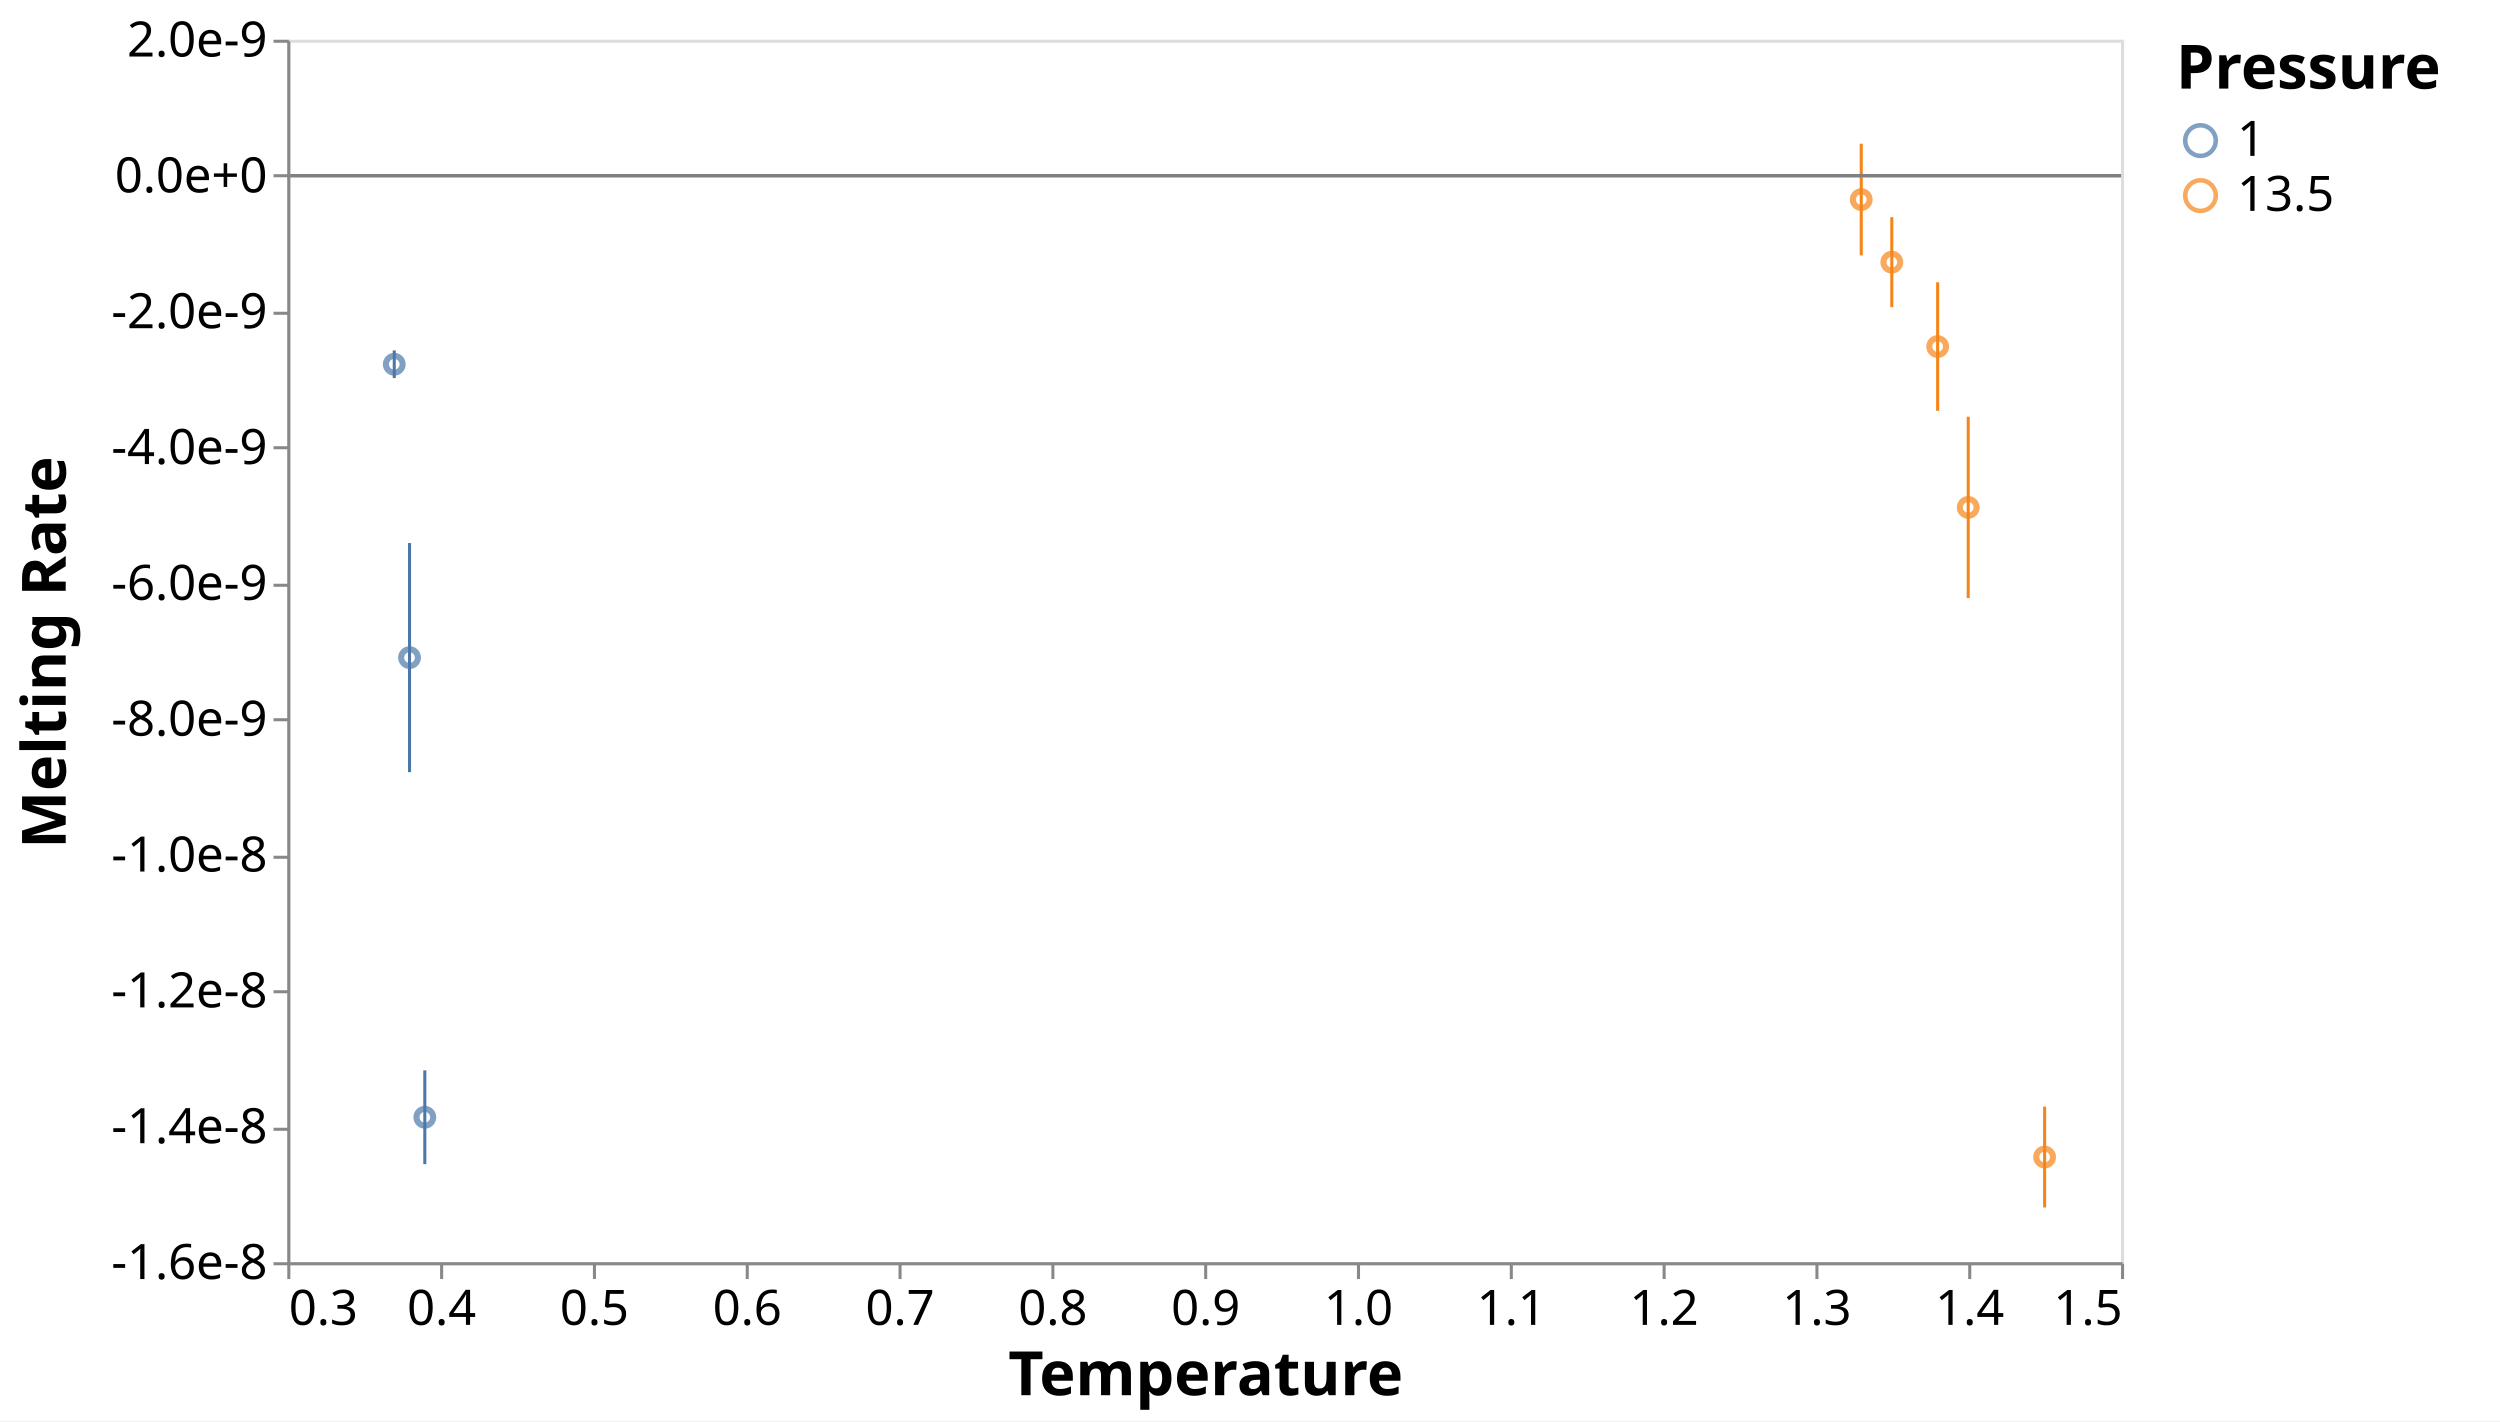
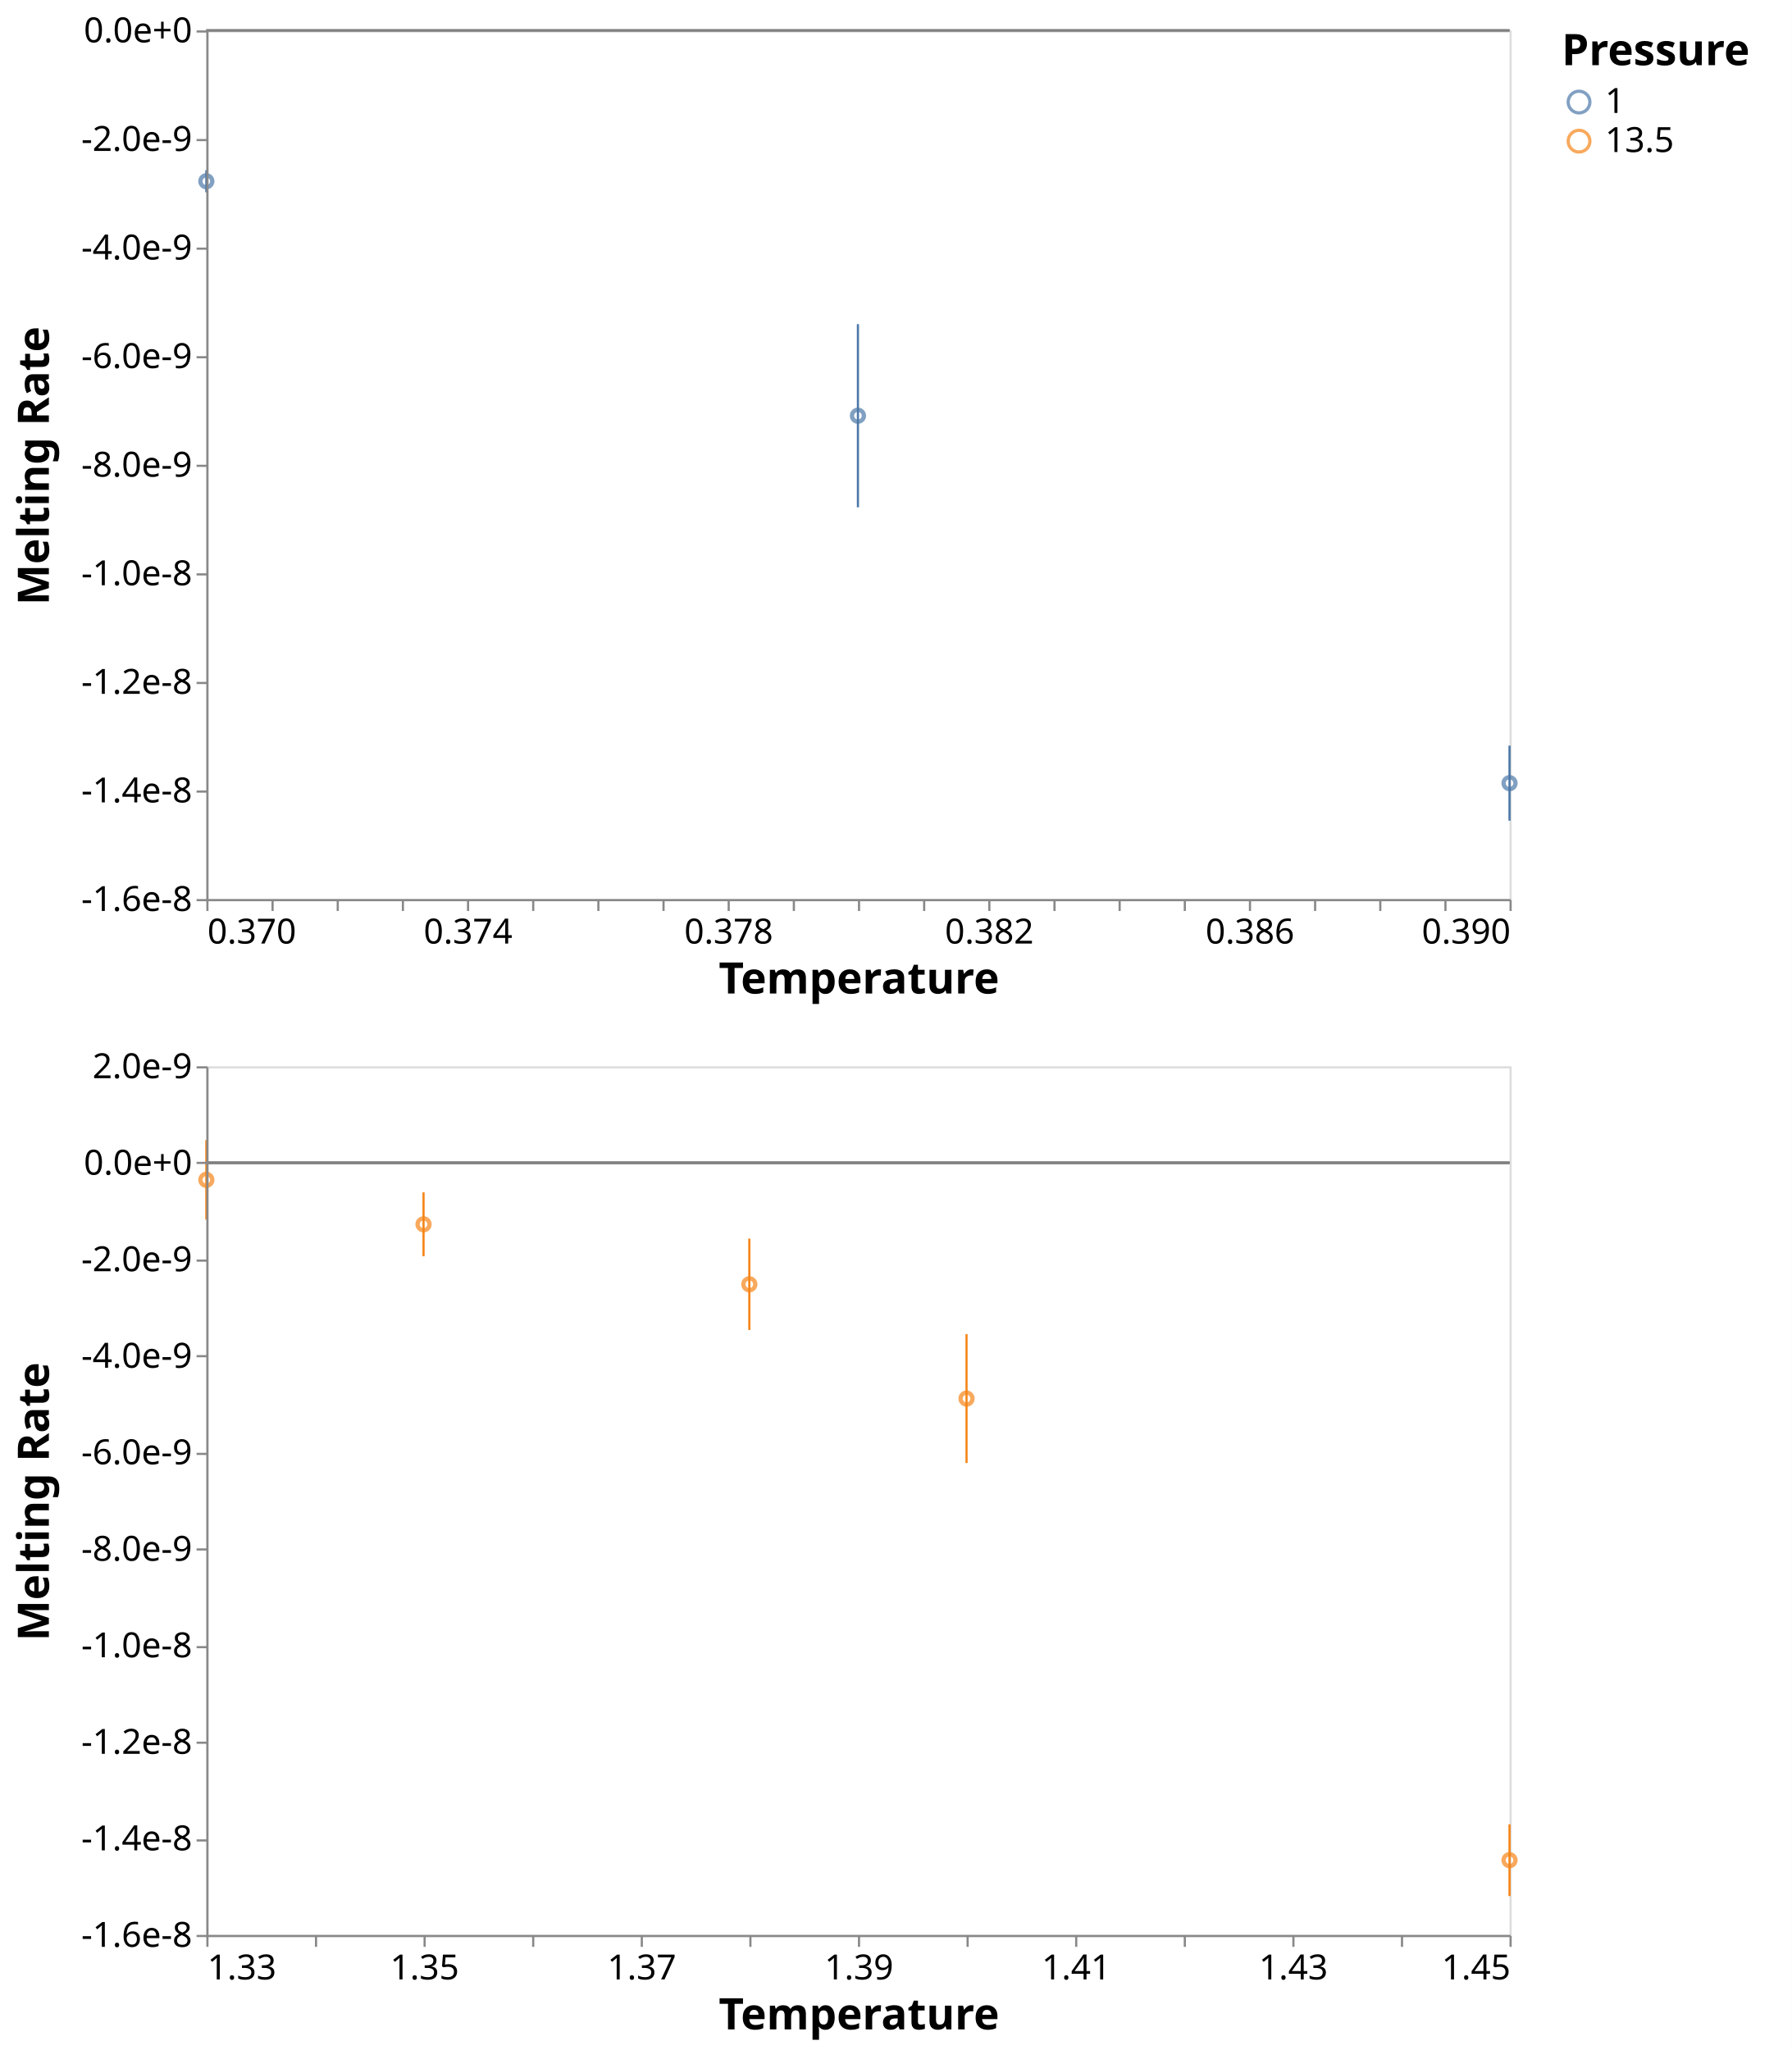
- <svg xmlns="http://www.w3.org/2000/svg" class="marks" width="818" height="465" viewBox="0 0 818 465" version="1.1">
-   <rect width="818" height="465" style="fill: white;" />
-   <g transform="translate(94,13)">
+ <svg xmlns="http://www.w3.org/2000/svg" class="marks" width="825" height="944" viewBox="0 0 825 944" version="1.1">
+   <rect width="825" height="944" style="fill: white;" />
+   <g transform="translate(95,14)">
    <g class="mark-group role-frame root">
      <g transform="translate(0,0)">
-         <path class="background" d="M0.5,0.5h600v400h-600Z" style="fill: none; stroke: #ddd;" />
+         <path class="background" d="M0,0h600v0h-600Z" style="fill: none;" />
        <g>
-           <g class="mark-symbol role-mark layer_0_layer_0_marks">
-             <path transform="translate(35,106.1878)" d="M2.739,0A2.739,2.739,0,1,1,-2.739,0A2.739,2.739,0,1,1,2.739,0" style="fill: none; stroke: #4c78a8; stroke-width: 2; opacity: 0.7;" />
-             <path transform="translate(40,202.1668)" d="M2.739,0A2.739,2.739,0,1,1,-2.739,0A2.739,2.739,0,1,1,2.739,0" style="fill: none; stroke: #4c78a8; stroke-width: 2; opacity: 0.7;" />
-             <path transform="translate(45,352.5656)" d="M2.739,0A2.739,2.739,0,1,1,-2.739,0A2.739,2.739,0,1,1,2.739,0" style="fill: none; stroke: #4c78a8; stroke-width: 2; opacity: 0.7;" />
-             <path transform="translate(515,52.29864)" d="M2.739,0A2.739,2.739,0,1,1,-2.739,0A2.739,2.739,0,1,1,2.739,0" style="fill: none; stroke: #f58518; stroke-width: 2; opacity: 0.7;" />
-             <path transform="translate(525,72.78279)" d="M2.739,0A2.739,2.739,0,1,1,-2.739,0A2.739,2.739,0,1,1,2.739,0" style="fill: none; stroke: #f58518; stroke-width: 2; opacity: 0.7;" />
-             <path transform="translate(540,100.3974)" d="M2.739,0A2.739,2.739,0,1,1,-2.739,0A2.739,2.739,0,1,1,2.739,0" style="fill: none; stroke: #f58518; stroke-width: 2; opacity: 0.7;" />
-             <path transform="translate(550,153.0284)" d="M2.739,0A2.739,2.739,0,1,1,-2.739,0A2.739,2.739,0,1,1,2.739,0" style="fill: none; stroke: #f58518; stroke-width: 2; opacity: 0.7;" />
-             <path transform="translate(575,365.5902)" d="M2.739,0A2.739,2.739,0,1,1,-2.739,0A2.739,2.739,0,1,1,2.739,0" style="fill: none; stroke: #f58518; stroke-width: 2; opacity: 0.7;" />
+           <g class="mark-group role-scope concat_0_group">
+             <g transform="translate(0,0)">
+               <path class="background" d="M0.5,0.5h600v400h-600Z" style="fill: none; stroke: #ddd;" />
+               <g>
+                 <g class="mark-symbol role-mark concat_0_layer_0_layer_0_marks">
+                   <path transform="translate(0,69.46125)" d="M2.739,0A2.739,2.739,0,1,1,-2.739,0A2.739,2.739,0,1,1,2.739,0" style="fill: none; stroke: #4c78a8; stroke-width: 2; opacity: 0.7;" />
+                   <path transform="translate(300,177.4376)" d="M2.739,0A2.739,2.739,0,1,1,-2.739,0A2.739,2.739,0,1,1,2.739,0" style="fill: none; stroke: #4c78a8; stroke-width: 2; opacity: 0.7;" />
+                   <path transform="translate(600,346.6363)" d="M2.739,0A2.739,2.739,0,1,1,-2.739,0A2.739,2.739,0,1,1,2.739,0" style="fill: none; stroke: #4c78a8; stroke-width: 2; opacity: 0.7;" />
+                 </g>
+                 <g class="mark-rule role-mark concat_0_layer_0_layer_1_marks">
+                   <line transform="translate(0,74.5507)" x2="0" y2="-10.179" style="fill: none; stroke: #4c78a8;" />
+                   <line transform="translate(300,219.6079)" x2="0" y2="-84.341" style="fill: none; stroke: #4c78a8;" />
+                   <line transform="translate(600,363.908)" x2="0" y2="-34.543" style="fill: none; stroke: #4c78a8;" />
+                 </g>
+                 <g class="mark-rule role-mark concat_0_layer_1_marks">
+                   <line transform="translate(0,0)" x2="600" y2="0" style="fill: none; stroke: grey;" />
+                   <line transform="translate(0,0)" x2="600" y2="0" style="fill: none; stroke: grey;" />
+                   <line transform="translate(0,0)" x2="600" y2="0" style="fill: none; stroke: grey;" />
+                 </g>
+                 <g class="mark-group role-axis">
+                   <g transform="translate(0.5,400.5)">
+                     <path class="background" d="M0,0h0v0h0Z" style="pointer-events: none; fill: none;" />
+                     <g>
+                       <g class="mark-rule role-axis-tick" style="pointer-events: none;">
+                         <line transform="translate(0,0)" x2="0" y2="5" style="fill: none; stroke: #888; stroke-width: 1; opacity: 1;" />
+                         <line transform="translate(30,0)" x2="0" y2="5" style="fill: none; stroke: #888; stroke-width: 1; opacity: 1;" />
+                         <line transform="translate(60,0)" x2="0" y2="5" style="fill: none; stroke: #888; stroke-width: 1; opacity: 1;" />
+                         <line transform="translate(90,0)" x2="0" y2="5" style="fill: none; stroke: #888; stroke-width: 1; opacity: 1;" />
+                         <line transform="translate(120,0)" x2="0" y2="5" style="fill: none; stroke: #888; stroke-width: 1; opacity: 1;" />
+                         <line transform="translate(150,0)" x2="0" y2="5" style="fill: none; stroke: #888; stroke-width: 1; opacity: 1;" />
+                         <line transform="translate(180,0)" x2="0" y2="5" style="fill: none; stroke: #888; stroke-width: 1; opacity: 1;" />
+                         <line transform="translate(210,0)" x2="0" y2="5" style="fill: none; stroke: #888; stroke-width: 1; opacity: 1;" />
+                         <line transform="translate(240,0)" x2="0" y2="5" style="fill: none; stroke: #888; stroke-width: 1; opacity: 1;" />
+                         <line transform="translate(270,0)" x2="0" y2="5" style="fill: none; stroke: #888; stroke-width: 1; opacity: 1;" />
+                         <line transform="translate(300,0)" x2="0" y2="5" style="fill: none; stroke: #888; stroke-width: 1; opacity: 1;" />
+                         <line transform="translate(330,0)" x2="0" y2="5" style="fill: none; stroke: #888; stroke-width: 1; opacity: 1;" />
+                         <line transform="translate(360,0)" x2="0" y2="5" style="fill: none; stroke: #888; stroke-width: 1; opacity: 1;" />
+                         <line transform="translate(390,0)" x2="0" y2="5" style="fill: none; stroke: #888; stroke-width: 1; opacity: 1;" />
+                         <line transform="translate(420,0)" x2="0" y2="5" style="fill: none; stroke: #888; stroke-width: 1; opacity: 1;" />
+                         <line transform="translate(450,0)" x2="0" y2="5" style="fill: none; stroke: #888; stroke-width: 1; opacity: 1;" />
+                         <line transform="translate(480,0)" x2="0" y2="5" style="fill: none; stroke: #888; stroke-width: 1; opacity: 1;" />
+                         <line transform="translate(510,0)" x2="0" y2="5" style="fill: none; stroke: #888; stroke-width: 1; opacity: 1;" />
+                         <line transform="translate(540,0)" x2="0" y2="5" style="fill: none; stroke: #888; stroke-width: 1; opacity: 1;" />
+                         <line transform="translate(570,0)" x2="0" y2="5" style="fill: none; stroke: #888; stroke-width: 1; opacity: 1;" />
+                         <line transform="translate(600,0)" x2="0" y2="5" style="fill: none; stroke: #888; stroke-width: 1; opacity: 1;" />
+                       </g>
+                       <g class="mark-text role-axis-label" style="pointer-events: none;">
+                         <text text-anchor="start" transform="translate(0,20)" style="font-family: sans-serif; font-size: 16px; fill: #000; opacity: 1;">0.370</text>
+                         <text text-anchor="middle" transform="translate(30,20)" style="font-family: sans-serif; font-size: 16px; fill: #000; opacity: 0;">0.371</text>
+                         <text text-anchor="middle" transform="translate(60,20)" style="font-family: sans-serif; font-size: 16px; fill: #000; opacity: 0;">0.372</text>
+                         <text text-anchor="middle" transform="translate(90,20)" style="font-family: sans-serif; font-size: 16px; fill: #000; opacity: 0;">0.373</text>
+                         <text text-anchor="middle" transform="translate(120,20)" style="font-family: sans-serif; font-size: 16px; fill: #000; opacity: 1;">0.374</text>
+                         <text text-anchor="middle" transform="translate(150,20)" style="font-family: sans-serif; font-size: 16px; fill: #000; opacity: 0;">0.375</text>
+                         <text text-anchor="middle" transform="translate(180,20)" style="font-family: sans-serif; font-size: 16px; fill: #000; opacity: 0;">0.376</text>
+                         <text text-anchor="middle" transform="translate(210,20)" style="font-family: sans-serif; font-size: 16px; fill: #000; opacity: 0;">0.377</text>
+                         <text text-anchor="middle" transform="translate(240,20)" style="font-family: sans-serif; font-size: 16px; fill: #000; opacity: 1;">0.378</text>
+                         <text text-anchor="middle" transform="translate(270,20)" style="font-family: sans-serif; font-size: 16px; fill: #000; opacity: 0;">0.379</text>
+                         <text text-anchor="middle" transform="translate(300,20)" style="font-family: sans-serif; font-size: 16px; fill: #000; opacity: 0;">0.380</text>
+                         <text text-anchor="middle" transform="translate(330,20)" style="font-family: sans-serif; font-size: 16px; fill: #000; opacity: 0;">0.381</text>
+                         <text text-anchor="middle" transform="translate(360,20)" style="font-family: sans-serif; font-size: 16px; fill: #000; opacity: 1;">0.382</text>
+                         <text text-anchor="middle" transform="translate(390,20)" style="font-family: sans-serif; font-size: 16px; fill: #000; opacity: 0;">0.383</text>
+                         <text text-anchor="middle" transform="translate(420,20)" style="font-family: sans-serif; font-size: 16px; fill: #000; opacity: 0;">0.384</text>
+                         <text text-anchor="middle" transform="translate(450,20)" style="font-family: sans-serif; font-size: 16px; fill: #000; opacity: 0;">0.385</text>
+                         <text text-anchor="middle" transform="translate(480,20)" style="font-family: sans-serif; font-size: 16px; fill: #000; opacity: 1;">0.386</text>
+                         <text text-anchor="middle" transform="translate(510,20)" style="font-family: sans-serif; font-size: 16px; fill: #000; opacity: 0;">0.387</text>
+                         <text text-anchor="middle" transform="translate(540,20)" style="font-family: sans-serif; font-size: 16px; fill: #000; opacity: 0;">0.388</text>
+                         <text text-anchor="middle" transform="translate(570,20)" style="font-family: sans-serif; font-size: 16px; fill: #000; opacity: 0;">0.389</text>
+                         <text text-anchor="end" transform="translate(600,20)" style="font-family: sans-serif; font-size: 16px; fill: #000; opacity: 1;">0.390</text>
+                       </g>
+                       <g class="mark-rule role-axis-domain" style="pointer-events: none;">
+                         <line transform="translate(0,0)" x2="600" y2="0" style="fill: none; stroke: #888; stroke-width: 1; opacity: 1;" />
+                       </g>
+                       <g class="mark-text role-axis-title" style="pointer-events: none;">
+                         <text text-anchor="middle" transform="translate(300,43)" style="font-family: sans-serif; font-size: 20px; font-weight: bold; fill: #000; opacity: 1;">Temperature</text>
+                       </g>
+                     </g>
+                   </g>
+                 </g>
+                 <g class="mark-group role-axis">
+                   <g transform="translate(0.5,0.5)">
+                     <path class="background" d="M0,0h0v0h0Z" style="pointer-events: none; fill: none;" />
+                     <g>
+                       <g class="mark-rule role-axis-tick" style="pointer-events: none;">
+                         <line transform="translate(0,400)" x2="-5" y2="0" style="fill: none; stroke: #888; stroke-width: 1; opacity: 1;" />
+                         <line transform="translate(0,350)" x2="-5" y2="0" style="fill: none; stroke: #888; stroke-width: 1; opacity: 1;" />
+                         <line transform="translate(0,300)" x2="-5" y2="0" style="fill: none; stroke: #888; stroke-width: 1; opacity: 1;" />
+                         <line transform="translate(0,250)" x2="-5" y2="0" style="fill: none; stroke: #888; stroke-width: 1; opacity: 1;" />
+                         <line transform="translate(0,200)" x2="-5" y2="0" style="fill: none; stroke: #888; stroke-width: 1; opacity: 1;" />
+                         <line transform="translate(0,150)" x2="-5" y2="0" style="fill: none; stroke: #888; stroke-width: 1; opacity: 1;" />
+                         <line transform="translate(0,100)" x2="-5" y2="0" style="fill: none; stroke: #888; stroke-width: 1; opacity: 1;" />
+                         <line transform="translate(0,50)" x2="-5" y2="0" style="fill: none; stroke: #888; stroke-width: 1; opacity: 1;" />
+                         <line transform="translate(0,0)" x2="-5" y2="0" style="fill: none; stroke: #888; stroke-width: 1; opacity: 1;" />
+                       </g>
+                       <g class="mark-text role-axis-label" style="pointer-events: none;">
+                         <text text-anchor="end" transform="translate(-7,405)" style="font-family: sans-serif; font-size: 16px; fill: #000; opacity: 1;">-1.6e-8</text>
+                         <text text-anchor="end" transform="translate(-7,355)" style="font-family: sans-serif; font-size: 16px; fill: #000; opacity: 1;">-1.4e-8</text>
+                         <text text-anchor="end" transform="translate(-7,305)" style="font-family: sans-serif; font-size: 16px; fill: #000; opacity: 1;">-1.2e-8</text>
+                         <text text-anchor="end" transform="translate(-7,255)" style="font-family: sans-serif; font-size: 16px; fill: #000; opacity: 1;">-1.0e-8</text>
+                         <text text-anchor="end" transform="translate(-7,205)" style="font-family: sans-serif; font-size: 16px; fill: #000; opacity: 1;">-8.0e-9</text>
+                         <text text-anchor="end" transform="translate(-7,155)" style="font-family: sans-serif; font-size: 16px; fill: #000; opacity: 1;">-6.0e-9</text>
+                         <text text-anchor="end" transform="translate(-7,105)" style="font-family: sans-serif; font-size: 16px; fill: #000; opacity: 1;">-4.0e-9</text>
+                         <text text-anchor="end" transform="translate(-7,55)" style="font-family: sans-serif; font-size: 16px; fill: #000; opacity: 1;">-2.0e-9</text>
+                         <text text-anchor="end" transform="translate(-7,5)" style="font-family: sans-serif; font-size: 16px; fill: #000; opacity: 1;">0.0e+0</text>
+                       </g>
+                       <g class="mark-rule role-axis-domain" style="pointer-events: none;">
+                         <line transform="translate(0,400)" x2="0" y2="-400" style="fill: none; stroke: #888; stroke-width: 1; opacity: 1;" />
+                       </g>
+                       <g class="mark-text role-axis-title" style="pointer-events: none;">
+                         <text text-anchor="middle" transform="translate(-69,200) rotate(-90) translate(0,-4)" style="font-family: sans-serif; font-size: 20px; font-weight: bold; fill: #000; opacity: 1;">Melting Rate</text>
+                       </g>
+                     </g>
+                   </g>
+                 </g>
+               </g>
+             </g>
          </g>
-           <g class="mark-rule role-mark layer_0_layer_1_marks">
-             <line transform="translate(35,110.7117)" x2="0" y2="-9.048" style="fill: none; stroke: #4c78a8;" />
-             <line transform="translate(40,239.6515)" x2="0" y2="-74.969" style="fill: none; stroke: #4c78a8;" />
-             <line transform="translate(45,367.9182)" x2="0" y2="-30.705" style="fill: none; stroke: #4c78a8;" />
-             <line transform="translate(515,70.57875)" x2="0" y2="-36.56" style="fill: none; stroke: #f58518;" />
-             <line transform="translate(525,87.49949)" x2="0" y2="-29.433" style="fill: none; stroke: #f58518;" />
-             <line transform="translate(540,121.4273)" x2="0" y2="-42.06" style="fill: none; stroke: #f58518;" />
-             <line transform="translate(550,182.6984)" x2="0" y2="-59.34" style="fill: none; stroke: #f58518;" />
-             <line transform="translate(575,382.0933)" x2="0" y2="-33.006" style="fill: none; stroke: #f58518;" />
-           </g>
-           <g class="mark-rule role-mark layer_1_marks">
-             <line transform="translate(0,44.44444)" x2="600" y2="0" style="fill: none; stroke: grey;" />
-             <line transform="translate(0,44.44444)" x2="600" y2="0" style="fill: none; stroke: grey;" />
-             <line transform="translate(0,44.44444)" x2="600" y2="0" style="fill: none; stroke: grey;" />
-             <line transform="translate(0,44.44444)" x2="600" y2="0" style="fill: none; stroke: grey;" />
-             <line transform="translate(0,44.44444)" x2="600" y2="0" style="fill: none; stroke: grey;" />
-             <line transform="translate(0,44.44444)" x2="600" y2="0" style="fill: none; stroke: grey;" />
-             <line transform="translate(0,44.44444)" x2="600" y2="0" style="fill: none; stroke: grey;" />
-             <line transform="translate(0,44.44444)" x2="600" y2="0" style="fill: none; stroke: grey;" />
+           <g class="mark-group role-scope concat_1_group">
+             <g transform="translate(0,477)">
+               <path class="background" d="M0.5,0.5h600v400h-600Z" style="fill: none; stroke: #ddd;" />
+               <g>
+                 <g class="mark-symbol role-mark concat_1_layer_0_layer_0_marks">
+                   <path transform="translate(0,52.29864)" d="M2.739,0A2.739,2.739,0,1,1,-2.739,0A2.739,2.739,0,1,1,2.739,0" style="fill: none; stroke: #f58518; stroke-width: 2; opacity: 0.7;" />
+                   <path transform="translate(100,72.78279)" d="M2.739,0A2.739,2.739,0,1,1,-2.739,0A2.739,2.739,0,1,1,2.739,0" style="fill: none; stroke: #f58518; stroke-width: 2; opacity: 0.7;" />
+                   <path transform="translate(250,100.3974)" d="M2.739,0A2.739,2.739,0,1,1,-2.739,0A2.739,2.739,0,1,1,2.739,0" style="fill: none; stroke: #f58518; stroke-width: 2; opacity: 0.7;" />
+                   <path transform="translate(350,153.0284)" d="M2.739,0A2.739,2.739,0,1,1,-2.739,0A2.739,2.739,0,1,1,2.739,0" style="fill: none; stroke: #f58518; stroke-width: 2; opacity: 0.7;" />
+                   <path transform="translate(600,365.5902)" d="M2.739,0A2.739,2.739,0,1,1,-2.739,0A2.739,2.739,0,1,1,2.739,0" style="fill: none; stroke: #f58518; stroke-width: 2; opacity: 0.7;" />
+                 </g>
+                 <g class="mark-rule role-mark concat_1_layer_0_layer_1_marks">
+                   <line transform="translate(0,70.57875)" x2="0" y2="-36.56" style="fill: none; stroke: #f58518;" />
+                   <line transform="translate(100,87.49949)" x2="0" y2="-29.433" style="fill: none; stroke: #f58518;" />
+                   <line transform="translate(250,121.4273)" x2="0" y2="-42.06" style="fill: none; stroke: #f58518;" />
+                   <line transform="translate(350,182.6984)" x2="0" y2="-59.34" style="fill: none; stroke: #f58518;" />
+                   <line transform="translate(600,382.0933)" x2="0" y2="-33.006" style="fill: none; stroke: #f58518;" />
+                 </g>
+                 <g class="mark-rule role-mark concat_1_layer_1_marks">
+                   <line transform="translate(0,44.44444)" x2="600" y2="0" style="fill: none; stroke: grey;" />
+                   <line transform="translate(0,44.44444)" x2="600" y2="0" style="fill: none; stroke: grey;" />
+                   <line transform="translate(0,44.44444)" x2="600" y2="0" style="fill: none; stroke: grey;" />
+                   <line transform="translate(0,44.44444)" x2="600" y2="0" style="fill: none; stroke: grey;" />
+                   <line transform="translate(0,44.44444)" x2="600" y2="0" style="fill: none; stroke: grey;" />
+                 </g>
+                 <g class="mark-group role-axis">
+                   <g transform="translate(0.5,400.5)">
+                     <path class="background" d="M0,0h0v0h0Z" style="pointer-events: none; fill: none;" />
+                     <g>
+                       <g class="mark-rule role-axis-tick" style="pointer-events: none;">
+                         <line transform="translate(0,0)" x2="0" y2="5" style="fill: none; stroke: #888; stroke-width: 1; opacity: 1;" />
+                         <line transform="translate(50,0)" x2="0" y2="5" style="fill: none; stroke: #888; stroke-width: 1; opacity: 1;" />
+                         <line transform="translate(100,0)" x2="0" y2="5" style="fill: none; stroke: #888; stroke-width: 1; opacity: 1;" />
+                         <line transform="translate(150,0)" x2="0" y2="5" style="fill: none; stroke: #888; stroke-width: 1; opacity: 1;" />
+                         <line transform="translate(200,0)" x2="0" y2="5" style="fill: none; stroke: #888; stroke-width: 1; opacity: 1;" />
+                         <line transform="translate(250,0)" x2="0" y2="5" style="fill: none; stroke: #888; stroke-width: 1; opacity: 1;" />
+                         <line transform="translate(300,0)" x2="0" y2="5" style="fill: none; stroke: #888; stroke-width: 1; opacity: 1;" />
+                         <line transform="translate(350,0)" x2="0" y2="5" style="fill: none; stroke: #888; stroke-width: 1; opacity: 1;" />
+                         <line transform="translate(400,0)" x2="0" y2="5" style="fill: none; stroke: #888; stroke-width: 1; opacity: 1;" />
+                         <line transform="translate(450,0)" x2="0" y2="5" style="fill: none; stroke: #888; stroke-width: 1; opacity: 1;" />
+                         <line transform="translate(500,0)" x2="0" y2="5" style="fill: none; stroke: #888; stroke-width: 1; opacity: 1;" />
+                         <line transform="translate(550,0)" x2="0" y2="5" style="fill: none; stroke: #888; stroke-width: 1; opacity: 1;" />
+                         <line transform="translate(600,0)" x2="0" y2="5" style="fill: none; stroke: #888; stroke-width: 1; opacity: 1;" />
+                       </g>
+                       <g class="mark-text role-axis-label" style="pointer-events: none;">
+                         <text text-anchor="start" transform="translate(0,20)" style="font-family: sans-serif; font-size: 16px; fill: #000; opacity: 1;">1.33</text>
+                         <text text-anchor="middle" transform="translate(50,20)" style="font-family: sans-serif; font-size: 16px; fill: #000; opacity: 0;">1.34</text>
+                         <text text-anchor="middle" transform="translate(100,20)" style="font-family: sans-serif; font-size: 16px; fill: #000; opacity: 1;">1.35</text>
+                         <text text-anchor="middle" transform="translate(150,20)" style="font-family: sans-serif; font-size: 16px; fill: #000; opacity: 0;">1.36</text>
+                         <text text-anchor="middle" transform="translate(200,20)" style="font-family: sans-serif; font-size: 16px; fill: #000; opacity: 1;">1.37</text>
+                         <text text-anchor="middle" transform="translate(250,20)" style="font-family: sans-serif; font-size: 16px; fill: #000; opacity: 0;">1.38</text>
+                         <text text-anchor="middle" transform="translate(300,20)" style="font-family: sans-serif; font-size: 16px; fill: #000; opacity: 1;">1.39</text>
+                         <text text-anchor="middle" transform="translate(350,20)" style="font-family: sans-serif; font-size: 16px; fill: #000; opacity: 0;">1.40</text>
+                         <text text-anchor="middle" transform="translate(400,20)" style="font-family: sans-serif; font-size: 16px; fill: #000; opacity: 1;">1.41</text>
+                         <text text-anchor="middle" transform="translate(450,20)" style="font-family: sans-serif; font-size: 16px; fill: #000; opacity: 0;">1.42</text>
+                         <text text-anchor="middle" transform="translate(500,20)" style="font-family: sans-serif; font-size: 16px; fill: #000; opacity: 1;">1.43</text>
+                         <text text-anchor="middle" transform="translate(550,20)" style="font-family: sans-serif; font-size: 16px; fill: #000; opacity: 0;">1.44</text>
+                         <text text-anchor="end" transform="translate(600,20)" style="font-family: sans-serif; font-size: 16px; fill: #000; opacity: 1;">1.45</text>
+                       </g>
+                       <g class="mark-rule role-axis-domain" style="pointer-events: none;">
+                         <line transform="translate(0,0)" x2="600" y2="0" style="fill: none; stroke: #888; stroke-width: 1; opacity: 1;" />
+                       </g>
+                       <g class="mark-text role-axis-title" style="pointer-events: none;">
+                         <text text-anchor="middle" transform="translate(300,43)" style="font-family: sans-serif; font-size: 20px; font-weight: bold; fill: #000; opacity: 1;">Temperature</text>
+                       </g>
+                     </g>
+                   </g>
+                 </g>
+                 <g class="mark-group role-axis">
+                   <g transform="translate(0.5,0.5)">
+                     <path class="background" d="M0,0h0v0h0Z" style="pointer-events: none; fill: none;" />
+                     <g>
+                       <g class="mark-rule role-axis-tick" style="pointer-events: none;">
+                         <line transform="translate(0,400)" x2="-5" y2="0" style="fill: none; stroke: #888; stroke-width: 1; opacity: 1;" />
+                         <line transform="translate(0,356)" x2="-5" y2="0" style="fill: none; stroke: #888; stroke-width: 1; opacity: 1;" />
+                         <line transform="translate(0,311)" x2="-5" y2="0" style="fill: none; stroke: #888; stroke-width: 1; opacity: 1;" />
+                         <line transform="translate(0,267)" x2="-5" y2="0" style="fill: none; stroke: #888; stroke-width: 1; opacity: 1;" />
+                         <line transform="translate(0,222)" x2="-5" y2="0" style="fill: none; stroke: #888; stroke-width: 1; opacity: 1;" />
+                         <line transform="translate(0,178)" x2="-5" y2="0" style="fill: none; stroke: #888; stroke-width: 1; opacity: 1;" />
+                         <line transform="translate(0,133)" x2="-5" y2="0" style="fill: none; stroke: #888; stroke-width: 1; opacity: 1;" />
+                         <line transform="translate(0,89)" x2="-5" y2="0" style="fill: none; stroke: #888; stroke-width: 1; opacity: 1;" />
+                         <line transform="translate(0,44)" x2="-5" y2="0" style="fill: none; stroke: #888; stroke-width: 1; opacity: 1;" />
+                         <line transform="translate(0,0)" x2="-5" y2="0" style="fill: none; stroke: #888; stroke-width: 1; opacity: 1;" />
+                       </g>
+                       <g class="mark-text role-axis-label" style="pointer-events: none;">
+                         <text text-anchor="end" transform="translate(-7,405)" style="font-family: sans-serif; font-size: 16px; fill: #000; opacity: 1;">-1.6e-8</text>
+                         <text text-anchor="end" transform="translate(-7,360.5556)" style="font-family: sans-serif; font-size: 16px; fill: #000; opacity: 1;">-1.4e-8</text>
+                         <text text-anchor="end" transform="translate(-7,316.1111)" style="font-family: sans-serif; font-size: 16px; fill: #000; opacity: 1;">-1.2e-8</text>
+                         <text text-anchor="end" transform="translate(-7,271.6667)" style="font-family: sans-serif; font-size: 16px; fill: #000; opacity: 1;">-1.0e-8</text>
+                         <text text-anchor="end" transform="translate(-7,227.2222)" style="font-family: sans-serif; font-size: 16px; fill: #000; opacity: 1;">-8.0e-9</text>
+                         <text text-anchor="end" transform="translate(-7,182.7778)" style="font-family: sans-serif; font-size: 16px; fill: #000; opacity: 1;">-6.0e-9</text>
+                         <text text-anchor="end" transform="translate(-7,138.3333)" style="font-family: sans-serif; font-size: 16px; fill: #000; opacity: 1;">-4.0e-9</text>
+                         <text text-anchor="end" transform="translate(-7,93.88889)" style="font-family: sans-serif; font-size: 16px; fill: #000; opacity: 1;">-2.0e-9</text>
+                         <text text-anchor="end" transform="translate(-7,49.44444)" style="font-family: sans-serif; font-size: 16px; fill: #000; opacity: 1;">0.0e+0</text>
+                         <text text-anchor="end" transform="translate(-7,5)" style="font-family: sans-serif; font-size: 16px; fill: #000; opacity: 1;">2.0e-9</text>
+                       </g>
+                       <g class="mark-rule role-axis-domain" style="pointer-events: none;">
+                         <line transform="translate(0,400)" x2="0" y2="-400" style="fill: none; stroke: #888; stroke-width: 1; opacity: 1;" />
+                       </g>
+                       <g class="mark-text role-axis-title" style="pointer-events: none;">
+                         <text text-anchor="middle" transform="translate(-69,200) rotate(-90) translate(0,-4)" style="font-family: sans-serif; font-size: 20px; font-weight: bold; fill: #000; opacity: 1;">Melting Rate</text>
+                       </g>
+                     </g>
+                   </g>
+                 </g>
+               </g>
+             </g>
          </g>
          <g class="mark-group role-legend">
-             <g transform="translate(618,0)">
+             <g transform="translate(624,0)">
              <path class="background" d="M0,0h101v59h-101Z" style="pointer-events: none; fill: none;" />
              <g>
                <g class="mark-group role-legend-entry">
                  <g transform="translate(0,25)">
                    <path class="background" d="M0,0h0v0h0Z" style="pointer-events: none; fill: none;" />
                    <g>
                      <g class="mark-group role-scope">
                        <g transform="translate(0,0)">
                          <path class="background" d="M0,0h55v16h-55Z" style="pointer-events: none; fill: none; opacity: 1;" />
                          <g>
                            <g class="mark-symbol role-legend-symbol" style="pointer-events: none;">
                              <path transform="translate(8,8)" d="M5,0A5,5,0,1,1,-5,0A5,5,0,1,1,5,0" style="fill: none; stroke: #4c78a8; stroke-width: 1.5; opacity: 0.7;" />
                            </g>
                            <g class="mark-text role-legend-label" style="pointer-events: none;">
                              <text text-anchor="start" transform="translate(20,13)" style="font-family: sans-serif; font-size: 16px; fill: #000; opacity: 1;">1</text>
                            </g>
                          </g>
                        </g>
                        <g transform="translate(0,18)">
                          <path class="background" d="M0,0h55v16h-55Z" style="pointer-events: none; fill: none; opacity: 1;" />
                          <g>
                            <g class="mark-symbol role-legend-symbol" style="pointer-events: none;">
                              <path transform="translate(8,8)" d="M5,0A5,5,0,1,1,-5,0A5,5,0,1,1,5,0" style="fill: none; stroke: #f58518; stroke-width: 1.5; opacity: 0.7;" />
                            </g>
                            <g class="mark-text role-legend-label" style="pointer-events: none;">
                              <text text-anchor="start" transform="translate(20,13)" style="font-family: sans-serif; font-size: 16px; fill: #000; opacity: 1;">13.5</text>
                            </g>
                          </g>
                        </g>
                      </g>
                    </g>
                  </g>
                </g>
                <g class="mark-text role-legend-title" style="pointer-events: none;">
                  <text text-anchor="start" transform="translate(0,16)" style="font-family: sans-serif; font-size: 20px; font-weight: bold; fill: #000; opacity: 1;">Pressure</text>
-                 </g>
-               </g>
-             </g>
-           </g>
-           <g class="mark-group role-axis">
-             <g transform="translate(0.5,400.5)">
-               <path class="background" d="M0,0h0v0h0Z" style="pointer-events: none; fill: none;" />
-               <g>
-                 <g class="mark-rule role-axis-tick" style="pointer-events: none;">
-                   <line transform="translate(0,0)" x2="0" y2="5" style="fill: none; stroke: #888; stroke-width: 1; opacity: 1;" />
-                   <line transform="translate(50,0)" x2="0" y2="5" style="fill: none; stroke: #888; stroke-width: 1; opacity: 1;" />
-                   <line transform="translate(100,0)" x2="0" y2="5" style="fill: none; stroke: #888; stroke-width: 1; opacity: 1;" />
-                   <line transform="translate(150,0)" x2="0" y2="5" style="fill: none; stroke: #888; stroke-width: 1; opacity: 1;" />
-                   <line transform="translate(200,0)" x2="0" y2="5" style="fill: none; stroke: #888; stroke-width: 1; opacity: 1;" />
-                   <line transform="translate(250,0)" x2="0" y2="5" style="fill: none; stroke: #888; stroke-width: 1; opacity: 1;" />
-                   <line transform="translate(300,0)" x2="0" y2="5" style="fill: none; stroke: #888; stroke-width: 1; opacity: 1;" />
-                   <line transform="translate(350,0)" x2="0" y2="5" style="fill: none; stroke: #888; stroke-width: 1; opacity: 1;" />
-                   <line transform="translate(400,0)" x2="0" y2="5" style="fill: none; stroke: #888; stroke-width: 1; opacity: 1;" />
-                   <line transform="translate(450,0)" x2="0" y2="5" style="fill: none; stroke: #888; stroke-width: 1; opacity: 1;" />
-                   <line transform="translate(500,0)" x2="0" y2="5" style="fill: none; stroke: #888; stroke-width: 1; opacity: 1;" />
-                   <line transform="translate(550,0)" x2="0" y2="5" style="fill: none; stroke: #888; stroke-width: 1; opacity: 1;" />
-                   <line transform="translate(600,0)" x2="0" y2="5" style="fill: none; stroke: #888; stroke-width: 1; opacity: 1;" />
-                 </g>
-                 <g class="mark-text role-axis-label" style="pointer-events: none;">
-                   <text text-anchor="start" transform="translate(0,20)" style="font-family: sans-serif; font-size: 16px; fill: #000; opacity: 1;">0.3</text>
-                   <text text-anchor="middle" transform="translate(50,20)" style="font-family: sans-serif; font-size: 16px; fill: #000; opacity: 1;">0.4</text>
-                   <text text-anchor="middle" transform="translate(100,20)" style="font-family: sans-serif; font-size: 16px; fill: #000; opacity: 1;">0.5</text>
-                   <text text-anchor="middle" transform="translate(150,20)" style="font-family: sans-serif; font-size: 16px; fill: #000; opacity: 1;">0.6</text>
-                   <text text-anchor="middle" transform="translate(200,20)" style="font-family: sans-serif; font-size: 16px; fill: #000; opacity: 1;">0.7</text>
-                   <text text-anchor="middle" transform="translate(250,20)" style="font-family: sans-serif; font-size: 16px; fill: #000; opacity: 1;">0.8</text>
-                   <text text-anchor="middle" transform="translate(300,20)" style="font-family: sans-serif; font-size: 16px; fill: #000; opacity: 1;">0.9</text>
-                   <text text-anchor="middle" transform="translate(350,20)" style="font-family: sans-serif; font-size: 16px; fill: #000; opacity: 1;">1.0</text>
-                   <text text-anchor="middle" transform="translate(400,20)" style="font-family: sans-serif; font-size: 16px; fill: #000; opacity: 1;">1.1</text>
-                   <text text-anchor="middle" transform="translate(450,20)" style="font-family: sans-serif; font-size: 16px; fill: #000; opacity: 1;">1.2</text>
-                   <text text-anchor="middle" transform="translate(500,20)" style="font-family: sans-serif; font-size: 16px; fill: #000; opacity: 1;">1.3</text>
-                   <text text-anchor="middle" transform="translate(550,20)" style="font-family: sans-serif; font-size: 16px; fill: #000; opacity: 1;">1.4</text>
-                   <text text-anchor="end" transform="translate(600,20)" style="font-family: sans-serif; font-size: 16px; fill: #000; opacity: 1;">1.5</text>
-                 </g>
-                 <g class="mark-rule role-axis-domain" style="pointer-events: none;">
-                   <line transform="translate(0,0)" x2="600" y2="0" style="fill: none; stroke: #888; stroke-width: 1; opacity: 1;" />
-                 </g>
-                 <g class="mark-text role-axis-title" style="pointer-events: none;">
-                   <text text-anchor="middle" transform="translate(300,43)" style="font-family: sans-serif; font-size: 20px; font-weight: bold; fill: #000; opacity: 1;">Temperature</text>
-                 </g>
-               </g>
-             </g>
-           </g>
-           <g class="mark-group role-axis">
-             <g transform="translate(0.5,0.5)">
-               <path class="background" d="M0,0h0v0h0Z" style="pointer-events: none; fill: none;" />
-               <g>
-                 <g class="mark-rule role-axis-tick" style="pointer-events: none;">
-                   <line transform="translate(0,400)" x2="-5" y2="0" style="fill: none; stroke: #888; stroke-width: 1; opacity: 1;" />
-                   <line transform="translate(0,356)" x2="-5" y2="0" style="fill: none; stroke: #888; stroke-width: 1; opacity: 1;" />
-                   <line transform="translate(0,311)" x2="-5" y2="0" style="fill: none; stroke: #888; stroke-width: 1; opacity: 1;" />
-                   <line transform="translate(0,267)" x2="-5" y2="0" style="fill: none; stroke: #888; stroke-width: 1; opacity: 1;" />
-                   <line transform="translate(0,222)" x2="-5" y2="0" style="fill: none; stroke: #888; stroke-width: 1; opacity: 1;" />
-                   <line transform="translate(0,178)" x2="-5" y2="0" style="fill: none; stroke: #888; stroke-width: 1; opacity: 1;" />
-                   <line transform="translate(0,133)" x2="-5" y2="0" style="fill: none; stroke: #888; stroke-width: 1; opacity: 1;" />
-                   <line transform="translate(0,89)" x2="-5" y2="0" style="fill: none; stroke: #888; stroke-width: 1; opacity: 1;" />
-                   <line transform="translate(0,44)" x2="-5" y2="0" style="fill: none; stroke: #888; stroke-width: 1; opacity: 1;" />
-                   <line transform="translate(0,0)" x2="-5" y2="0" style="fill: none; stroke: #888; stroke-width: 1; opacity: 1;" />
-                 </g>
-                 <g class="mark-text role-axis-label" style="pointer-events: none;">
-                   <text text-anchor="end" transform="translate(-7,405)" style="font-family: sans-serif; font-size: 16px; fill: #000; opacity: 1;">-1.6e-8</text>
-                   <text text-anchor="end" transform="translate(-7,360.5556)" style="font-family: sans-serif; font-size: 16px; fill: #000; opacity: 1;">-1.4e-8</text>
-                   <text text-anchor="end" transform="translate(-7,316.1111)" style="font-family: sans-serif; font-size: 16px; fill: #000; opacity: 1;">-1.2e-8</text>
-                   <text text-anchor="end" transform="translate(-7,271.6667)" style="font-family: sans-serif; font-size: 16px; fill: #000; opacity: 1;">-1.0e-8</text>
-                   <text text-anchor="end" transform="translate(-7,227.2222)" style="font-family: sans-serif; font-size: 16px; fill: #000; opacity: 1;">-8.0e-9</text>
-                   <text text-anchor="end" transform="translate(-7,182.7778)" style="font-family: sans-serif; font-size: 16px; fill: #000; opacity: 1;">-6.0e-9</text>
-                   <text text-anchor="end" transform="translate(-7,138.3333)" style="font-family: sans-serif; font-size: 16px; fill: #000; opacity: 1;">-4.0e-9</text>
-                   <text text-anchor="end" transform="translate(-7,93.88889)" style="font-family: sans-serif; font-size: 16px; fill: #000; opacity: 1;">-2.0e-9</text>
-                   <text text-anchor="end" transform="translate(-7,49.44444)" style="font-family: sans-serif; font-size: 16px; fill: #000; opacity: 1;">0.0e+0</text>
-                   <text text-anchor="end" transform="translate(-7,5)" style="font-family: sans-serif; font-size: 16px; fill: #000; opacity: 1;">2.0e-9</text>
-                 </g>
-                 <g class="mark-rule role-axis-domain" style="pointer-events: none;">
-                   <line transform="translate(0,400)" x2="0" y2="-400" style="fill: none; stroke: #888; stroke-width: 1; opacity: 1;" />
-                 </g>
-                 <g class="mark-text role-axis-title" style="pointer-events: none;">
-                   <text text-anchor="middle" transform="translate(-69,200) rotate(-90) translate(0,-4)" style="font-family: sans-serif; font-size: 20px; font-weight: bold; fill: #000; opacity: 1;">Melting Rate</text>
                </g>
              </g>
            </g>
          </g>
        </g>
      </g>
    </g>
  </g>
</svg>
